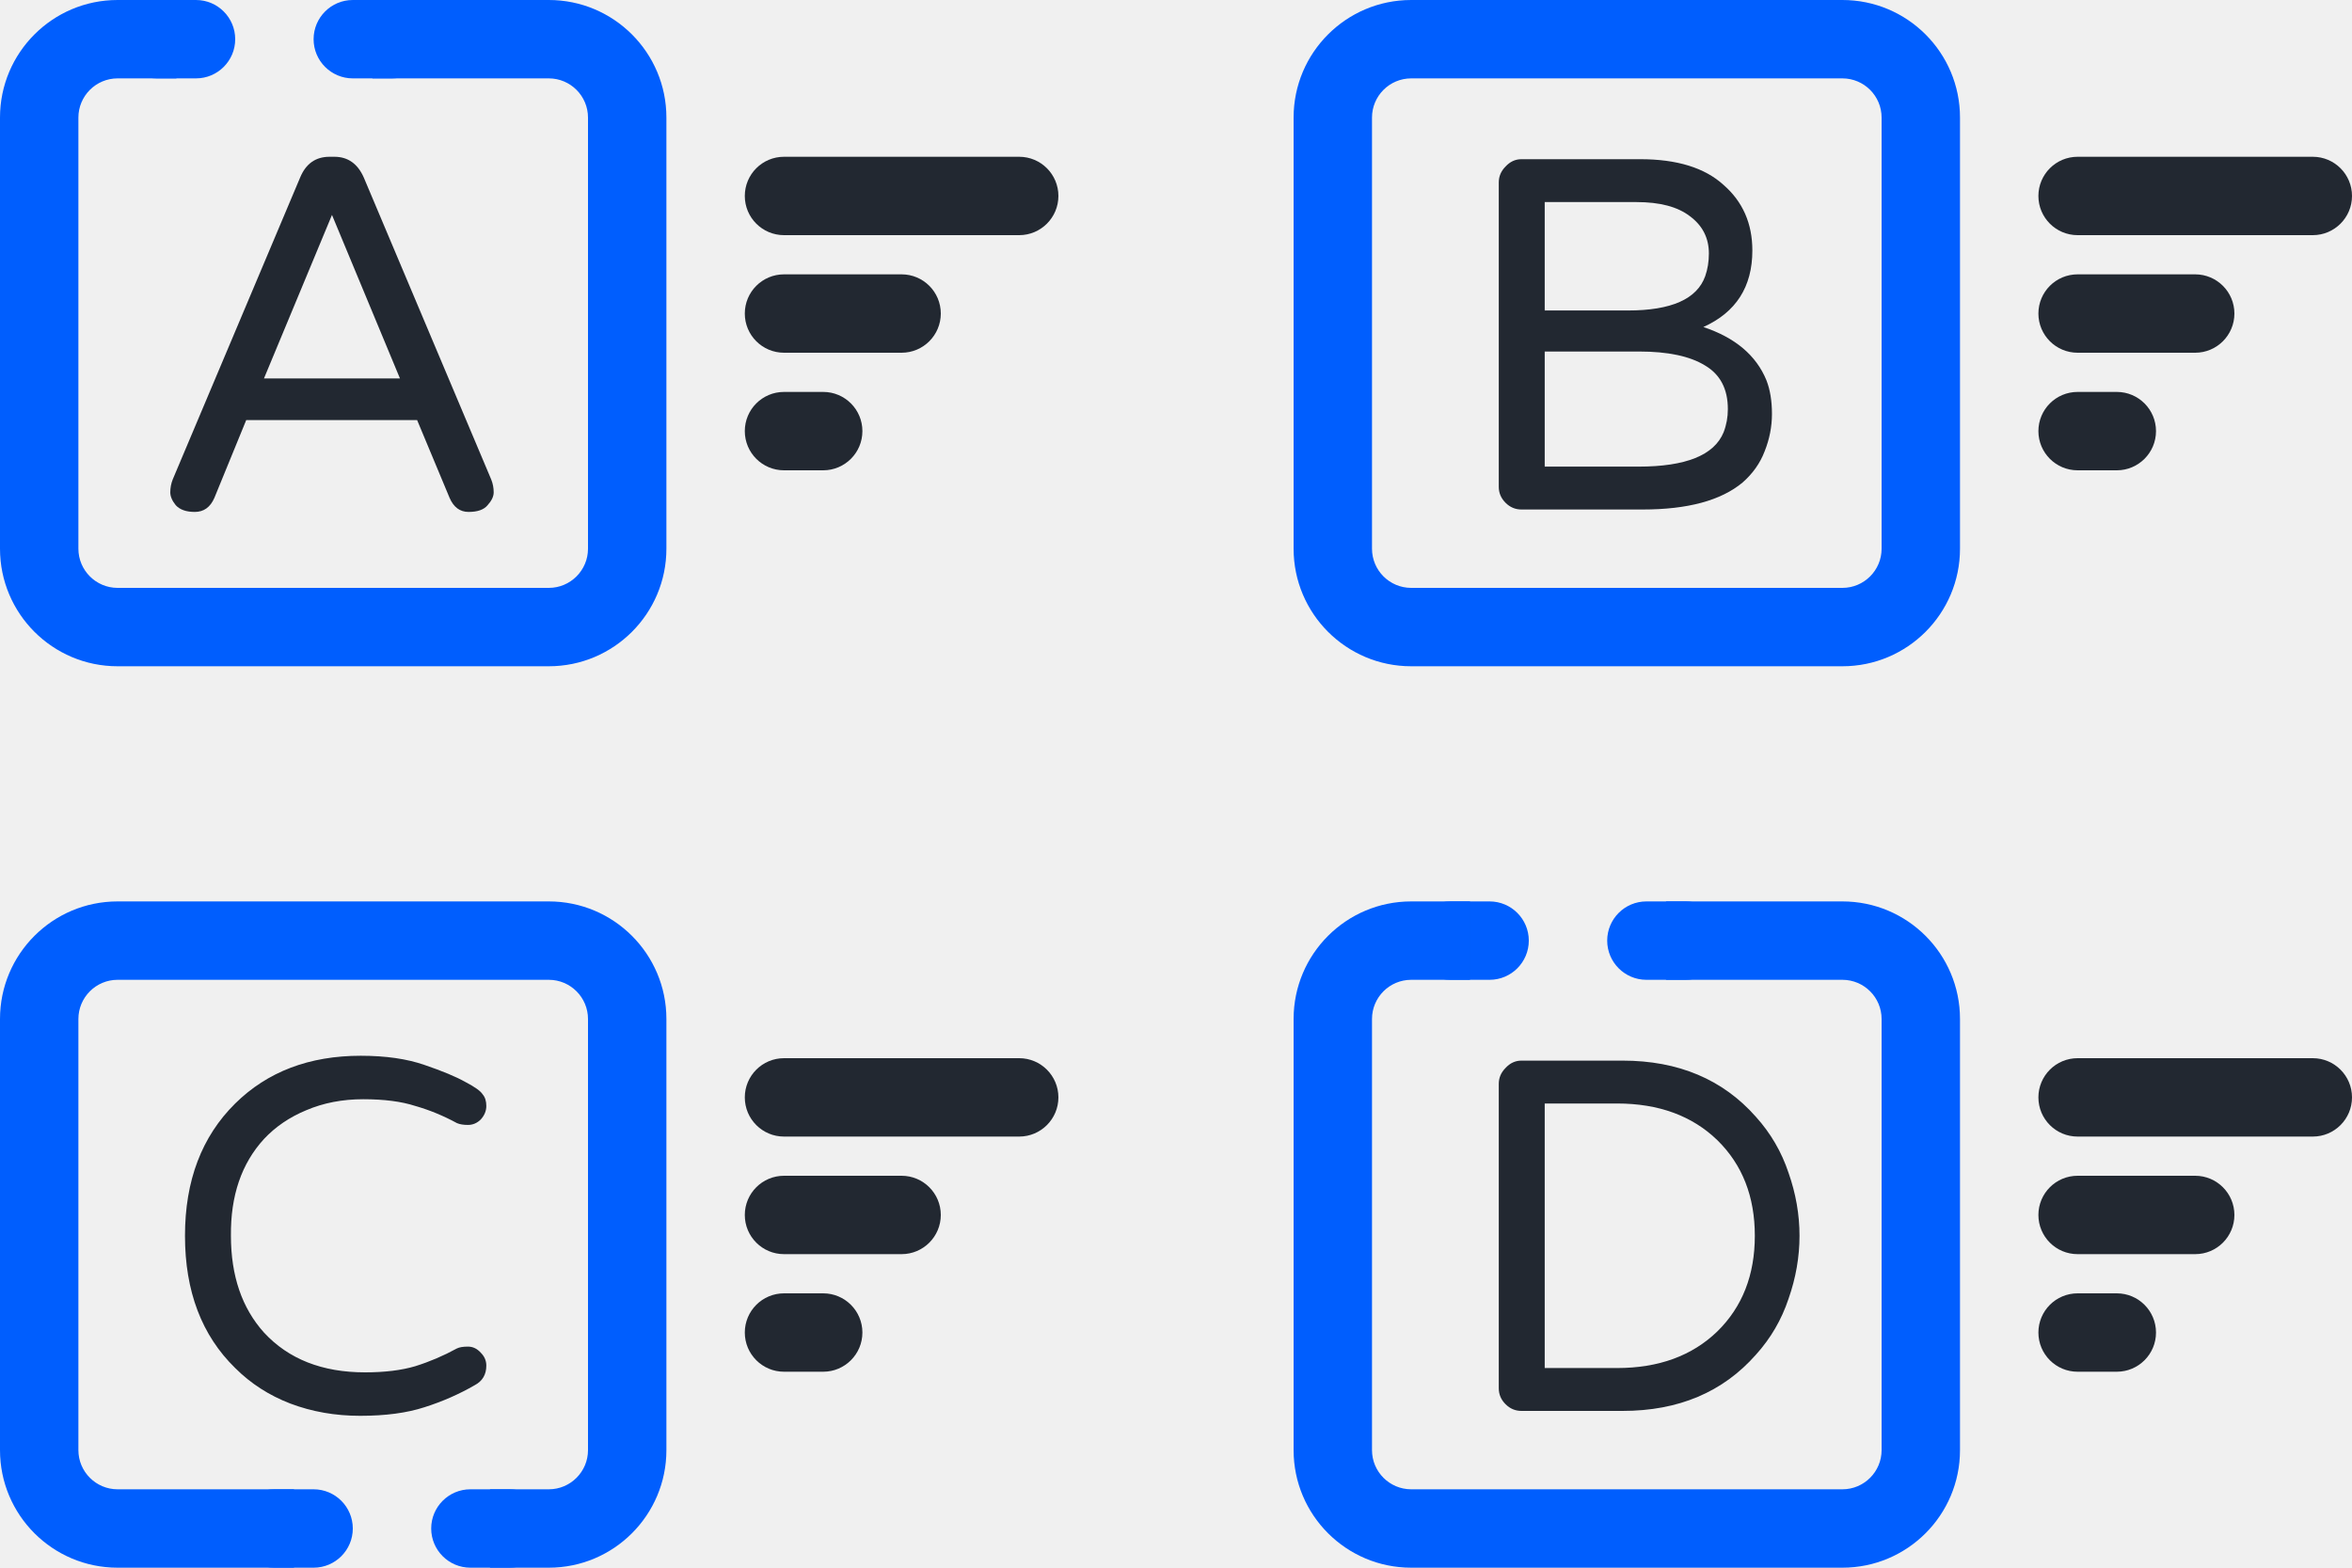
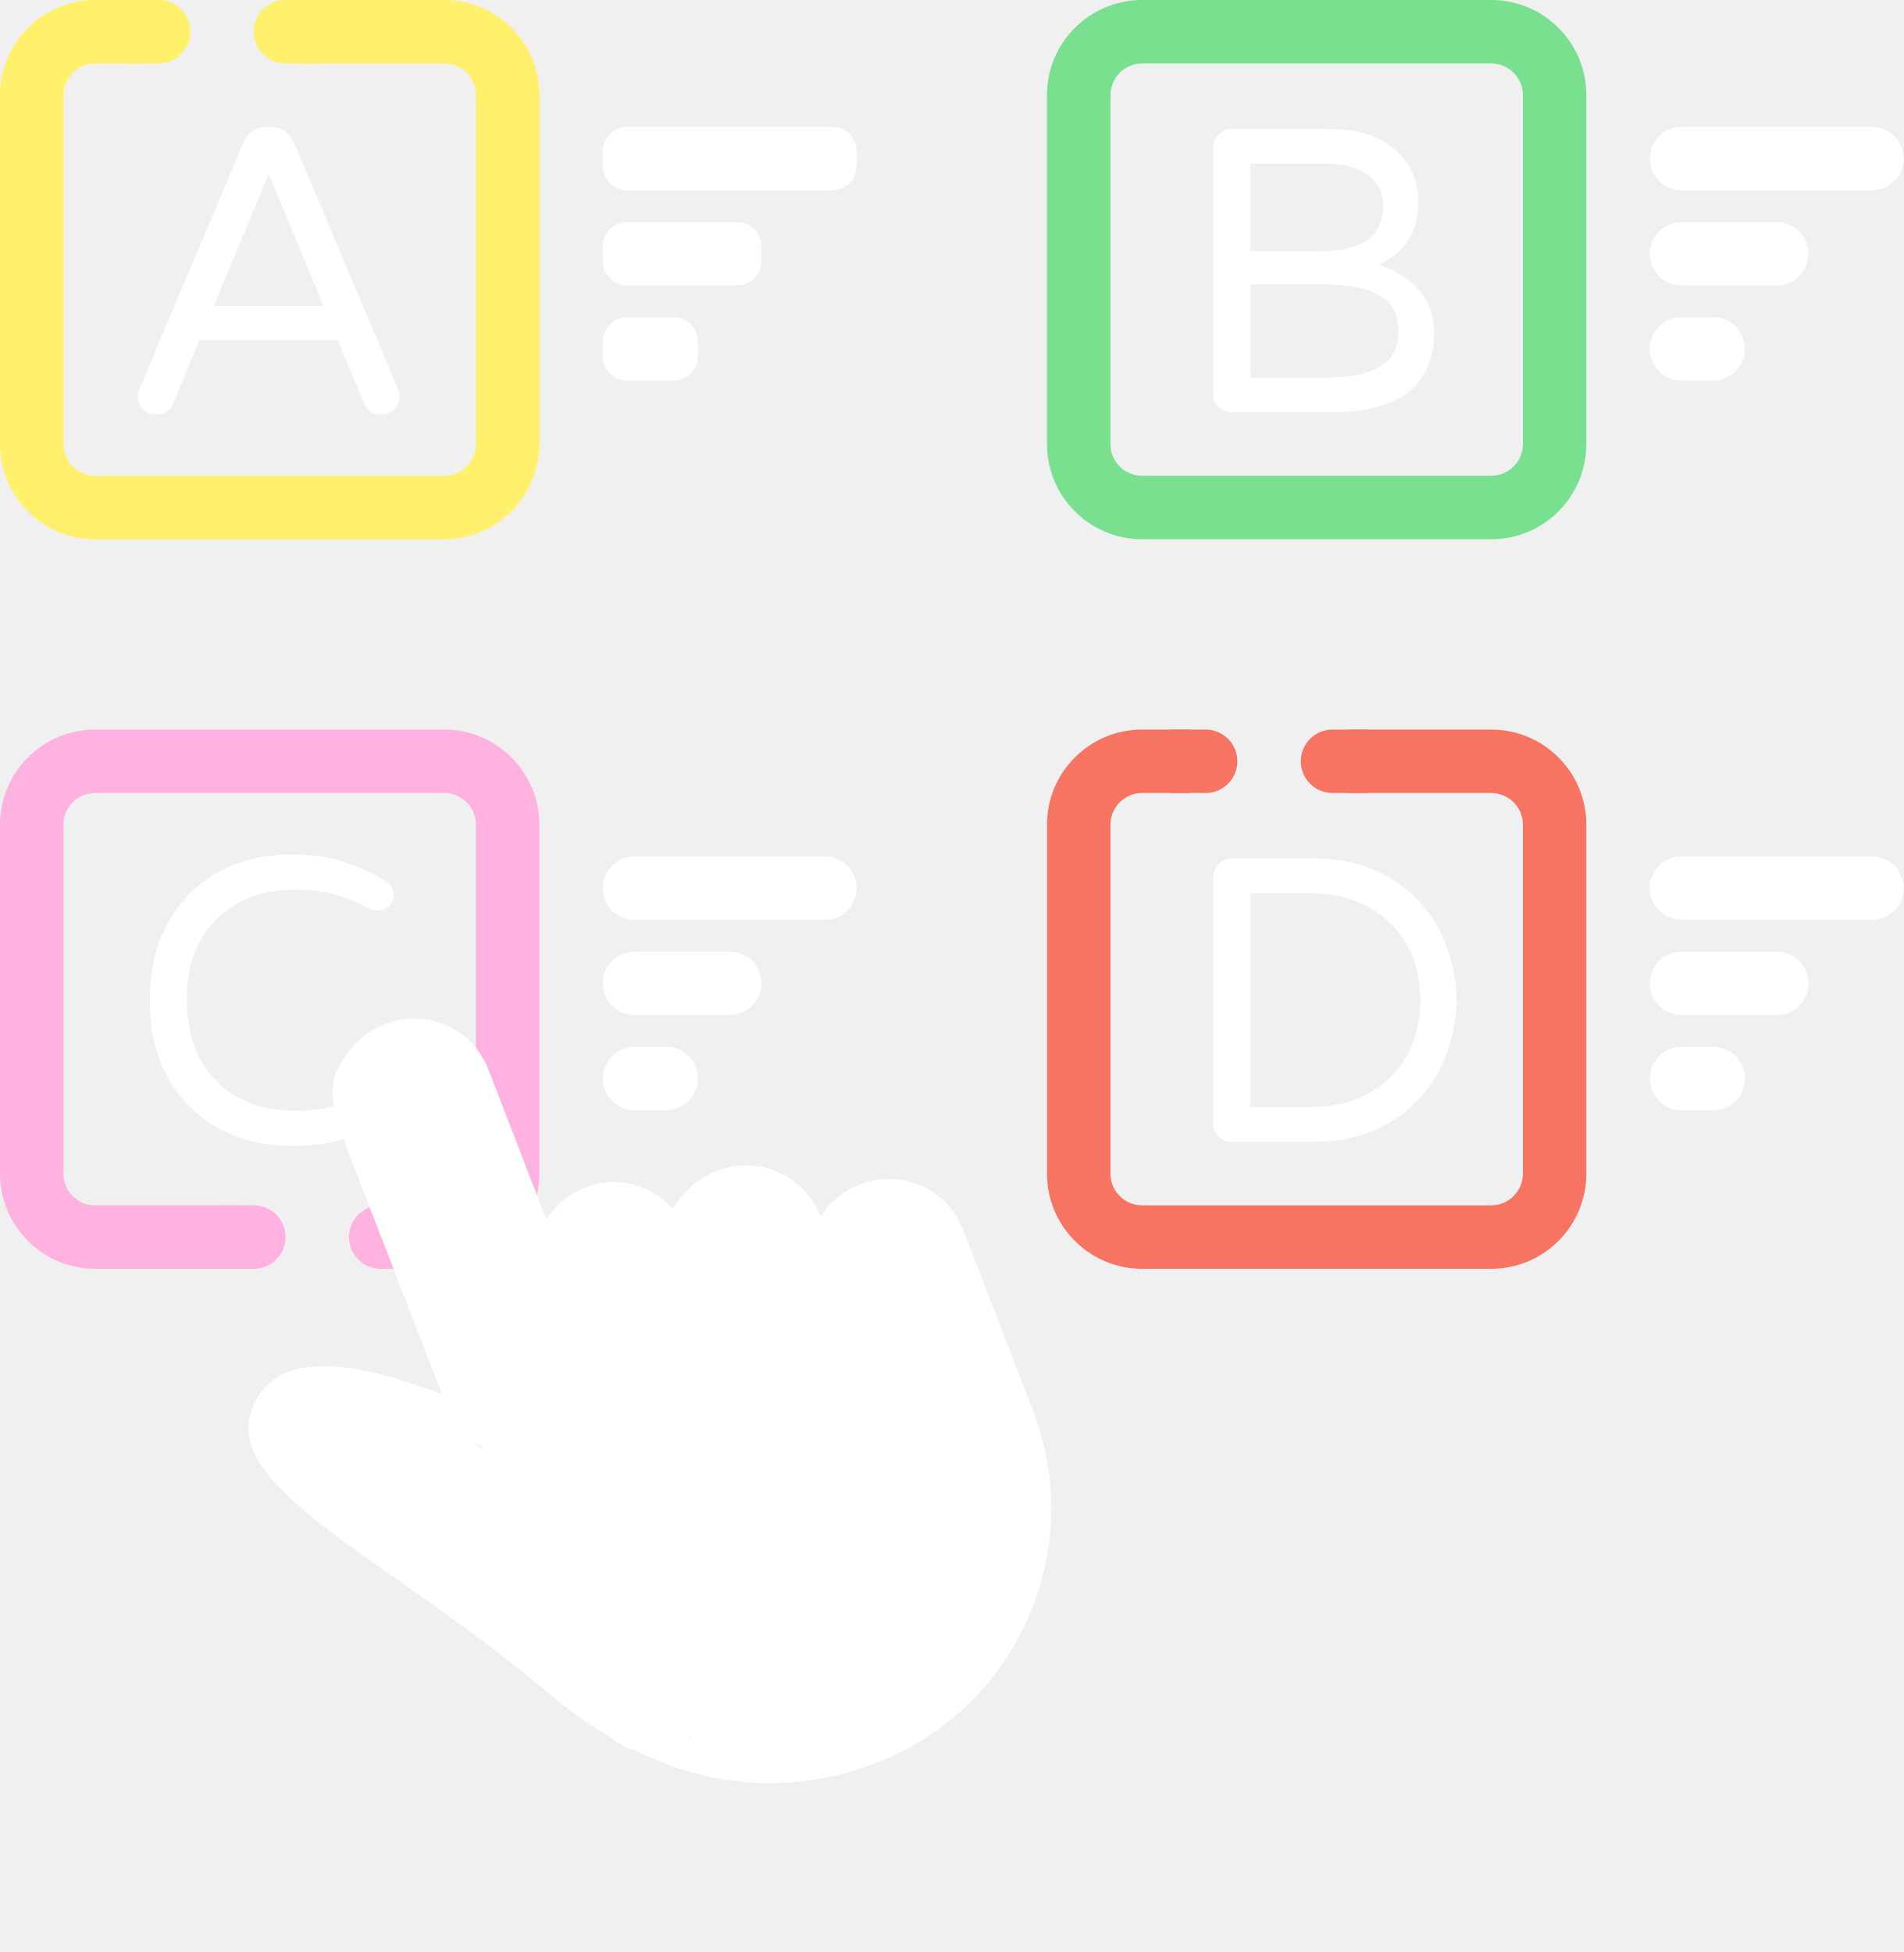
- <svg xmlns="http://www.w3.org/2000/svg" width="60" height="40" viewBox="0 0 60 40" fill="none">
-   <path fill-rule="evenodd" clip-rule="evenodd" d="M3 2C2.448 2 2 2.448 2 3V14C2 14.552 2.448 15 3 15H14C14.552 15 15 14.552 15 14V3C15 2.448 14.552 2 14 2H9.5V0H14C15.657 0 17 1.343 17 3V14C17 15.657 15.657 17 14 17H3C1.343 17 0 15.657 0 14V3C0 1.343 1.343 0 3 0H4.5V2H3Z" fill="#005EFE" />
-   <path d="M12.531 12.234C12.573 12.338 12.594 12.448 12.594 12.562C12.594 12.667 12.542 12.776 12.438 12.891C12.344 13.005 12.182 13.062 11.953 13.062C11.734 13.062 11.573 12.943 11.469 12.703L10.641 10.719H6.281L5.469 12.703C5.365 12.943 5.198 13.062 4.969 13.062C4.75 13.062 4.589 13.005 4.484 12.891C4.391 12.776 4.344 12.667 4.344 12.562C4.344 12.448 4.365 12.338 4.406 12.234L7.656 4.531C7.802 4.177 8.052 4 8.406 4H8.531C8.875 4 9.125 4.177 9.281 4.531L12.531 12.234ZM10.203 9.656L8.469 5.484L6.734 9.656H10.203Z" fill="#222831" />
-   <path d="M8 1C8 0.448 8.448 0 9 0H10C10.552 0 11 0.448 11 1V1C11 1.552 10.552 2 10 2H9C8.448 2 8 1.552 8 1V1Z" fill="#005EFE" />
-   <path d="M3 1C3 0.448 3.448 0 4 0H5C5.552 0 6 0.448 6 1V1C6 1.552 5.552 2 5 2H4C3.448 2 3 1.552 3 1V1Z" fill="#005EFE" />
-   <rect x="19" y="4" width="8" height="2" rx="1" fill="#222831" />
-   <rect x="19" y="7" width="5" height="2" rx="1" fill="#222831" />
-   <rect x="19" y="10" width="3" height="2" rx="1" fill="#222831" />
-   <path fill-rule="evenodd" clip-rule="evenodd" d="M14 38C14.552 38 15 37.552 15 37L15 26C15 25.448 14.552 25 14 25L3 25C2.448 25 2 25.448 2 26L2 37C2 37.552 2.448 38 3 38L7.5 38L7.5 40L3 40C1.343 40 1.17422e-07 38.657 2.62268e-07 37L1.22392e-06 26C1.36877e-06 24.343 1.343 23 3 23L14 23C15.657 23 17 24.343 17 26L17 37C17 38.657 15.657 40 14 40L12.5 40L12.5 38L14 38Z" fill="#005EFE" />
-   <path d="M9 39C9 39.552 8.552 40 8 40L7 40C6.448 40 6 39.552 6 39V39C6 38.448 6.448 38 7 38L8 38C8.552 38 9 38.448 9 39V39Z" fill="#005EFE" />
-   <path d="M14 39C14 39.552 13.552 40 13 40L12 40C11.448 40 11 39.552 11 39V39C11 38.448 11.448 38 12 38L13 38C13.552 38 14 38.448 14 39V39Z" fill="#005EFE" />
-   <path d="M19 28C19 27.448 19.448 27 20 27H26C26.552 27 27 27.448 27 28V28C27 28.552 26.552 29 26 29H20C19.448 29 19 28.552 19 28V28Z" fill="#222831" />
-   <path d="M19 31C19 30.448 19.448 30 20 30H23C23.552 30 24 30.448 24 31V31C24 31.552 23.552 32 23 32H20C19.448 32 19 31.552 19 31V31Z" fill="#222831" />
-   <path d="M19 34C19 33.448 19.448 33 20 33H21C21.552 33 22 33.448 22 34V34C22 34.552 21.552 35 21 35H20C19.448 35 19 34.552 19 34V34Z" fill="#222831" />
-   <path d="M11.656 34.406C11.719 34.375 11.812 34.359 11.938 34.359C12.062 34.359 12.172 34.411 12.266 34.516C12.359 34.609 12.406 34.719 12.406 34.844C12.406 35.073 12.307 35.24 12.109 35.344C11.713 35.573 11.287 35.76 10.828 35.906C10.38 36.052 9.833 36.125 9.188 36.125C8.552 36.125 7.958 36.021 7.406 35.812C6.865 35.604 6.396 35.302 6 34.906C5.146 34.073 4.719 32.948 4.719 31.531C4.719 30.125 5.146 29 6 28.156C6.823 27.344 7.891 26.938 9.203 26.938C9.839 26.938 10.38 27.016 10.828 27.172C11.287 27.328 11.635 27.474 11.875 27.609C12.115 27.734 12.26 27.838 12.312 27.922C12.375 27.995 12.406 28.094 12.406 28.219C12.406 28.344 12.359 28.458 12.266 28.562C12.172 28.656 12.062 28.703 11.938 28.703C11.823 28.703 11.729 28.688 11.656 28.656C11.312 28.469 10.958 28.323 10.594 28.219C10.24 28.104 9.797 28.047 9.266 28.047C8.734 28.047 8.25 28.141 7.812 28.328C7.385 28.505 7.026 28.75 6.734 29.062C6.161 29.688 5.88 30.51 5.891 31.531C5.891 32.552 6.172 33.375 6.734 34C7.359 34.677 8.219 35.016 9.312 35.016C9.812 35.016 10.24 34.964 10.594 34.859C10.958 34.745 11.312 34.594 11.656 34.406Z" fill="#222831" />
-   <path d="M41 24C41 23.448 41.448 23 42 23H43C43.552 23 44 23.448 44 24V24C44 24.552 43.552 25 43 25H42C41.448 25 41 24.552 41 24V24Z" fill="#005EFE" />
-   <path d="M36 24C36 23.448 36.448 23 37 23H38C38.552 23 39 23.448 39 24V24C39 24.552 38.552 25 38 25H37C36.448 25 36 24.552 36 24V24Z" fill="#005EFE" />
-   <path fill-rule="evenodd" clip-rule="evenodd" d="M36 25C35.448 25 35 25.448 35 26V37C35 37.552 35.448 38 36 38H47C47.552 38 48 37.552 48 37V26C48 25.448 47.552 25 47 25H42.5V23H47C48.657 23 50 24.343 50 26V37C50 38.657 48.657 40 47 40H36C34.343 40 33 38.657 33 37V26C33 24.343 34.343 23 36 23H37.5V25H36Z" fill="#005EFE" />
-   <path d="M41.391 27.062C42.818 27.062 43.953 27.542 44.797 28.5C45.172 28.917 45.448 29.391 45.625 29.922C45.812 30.453 45.906 30.99 45.906 31.531C45.906 32.073 45.812 32.609 45.625 33.141C45.448 33.672 45.172 34.146 44.797 34.562C43.953 35.521 42.818 36 41.391 36H38.812C38.656 36 38.521 35.943 38.406 35.828C38.292 35.714 38.234 35.578 38.234 35.422V27.656C38.234 27.5 38.292 27.365 38.406 27.25C38.521 27.125 38.656 27.062 38.812 27.062H41.391ZM41.25 34.906C42.312 34.906 43.167 34.594 43.812 33.969C44.448 33.344 44.766 32.531 44.766 31.531C44.766 30.531 44.448 29.719 43.812 29.094C43.167 28.469 42.312 28.156 41.25 28.156H39.406V34.906H41.25Z" fill="#222831" />
-   <path d="M52 28C52 27.448 52.448 27 53 27H59C59.552 27 60 27.448 60 28V28C60 28.553 59.552 29 59 29H53C52.448 29 52 28.553 52 28V28Z" fill="#222831" />
-   <path d="M52 31C52 30.448 52.448 30 53 30H56C56.552 30 57 30.448 57 31V31C57 31.553 56.552 32 56 32H53C52.448 32 52 31.553 52 31V31Z" fill="#222831" />
-   <path d="M52 34C52 33.448 52.448 33 53 33H54C54.552 33 55 33.448 55 34V34C55 34.553 54.552 35 54 35H53C52.448 35 52 34.553 52 34V34Z" fill="#222831" />
-   <path fill-rule="evenodd" clip-rule="evenodd" d="M36 2C35.448 2 35 2.448 35 3V14C35 14.552 35.448 15 36 15H47C47.552 15 48 14.552 48 14V3C48 2.448 47.552 2 47 2H42.5V0H47C48.657 0 50 1.343 50 3V14C50 15.657 48.657 17 47 17H36C34.343 17 33 15.657 33 14V3C33 1.343 34.343 0 36 0H42.5V2H36Z" fill="#005EFE" />
-   <path d="M52 5C52 4.448 52.448 4 53 4H59C59.552 4 60 4.448 60 5V5C60 5.552 59.552 6 59 6H53C52.448 6 52 5.552 52 5V5Z" fill="#222831" />
-   <path d="M52 8C52 7.448 52.448 7 53 7H56C56.552 7 57 7.448 57 8V8C57 8.552 56.552 9 56 9H53C52.448 9 52 8.552 52 8V8Z" fill="#222831" />
-   <path d="M52 11C52 10.448 52.448 10 53 10H54C54.552 10 55 10.448 55 11V11C55 11.552 54.552 12 54 12H53C52.448 12 52 11.552 52 11V11Z" fill="#222831" />
-   <path d="M44.703 6.391C44.703 7.318 44.286 7.969 43.453 8.344C44.266 8.615 44.802 9.068 45.062 9.703C45.156 9.943 45.203 10.229 45.203 10.562C45.203 10.885 45.141 11.203 45.016 11.516C44.901 11.818 44.714 12.083 44.453 12.312C43.901 12.771 43.052 13 41.906 13H38.812C38.656 13 38.521 12.943 38.406 12.828C38.292 12.713 38.234 12.578 38.234 12.422V4.656C38.234 4.5 38.292 4.365 38.406 4.25C38.521 4.125 38.656 4.062 38.812 4.062H41.844C42.781 4.062 43.49 4.281 43.969 4.719C44.458 5.146 44.703 5.703 44.703 6.391ZM43.594 6.469C43.594 6.073 43.432 5.755 43.109 5.516C42.797 5.276 42.344 5.156 41.75 5.156H39.406V7.922H41.531C42.635 7.922 43.292 7.63 43.5 7.047C43.562 6.87 43.594 6.677 43.594 6.469ZM41.797 11.906C43.005 11.906 43.729 11.615 43.969 11.031C44.042 10.844 44.078 10.646 44.078 10.438C44.078 9.927 43.885 9.557 43.5 9.328C43.115 9.089 42.552 8.969 41.812 8.969H39.406V11.906H41.797Z" fill="#222831" />
+ <svg xmlns="http://www.w3.org/2000/svg" width="78" height="80" viewBox="0 0 78 80" fill="none">
+   <path fill-rule="evenodd" clip-rule="evenodd" d="M3.9 2.6C3.182 2.6 2.6 3.182 2.6 3.9V18.2C2.6 18.918 3.182 19.5 3.9 19.5H18.2C18.918 19.5 19.5 18.918 19.5 18.2V3.9C19.5 3.182 18.918 2.6 18.2 2.6H12.35V0H18.2C20.354 0 22.1 1.746 22.1 3.9V18.2C22.1 20.354 20.354 22.1 18.2 22.1H3.9C1.746 22.1 0 20.354 0 18.2V3.9C0 1.746 1.746 0 3.9 0H5.85V2.6H3.9Z" fill="#FFF16C" />
+   <path d="M16.291 15.905C16.345 16.04 16.372 16.182 16.372 16.331C16.372 16.467 16.304 16.609 16.169 16.758C16.047 16.907 15.837 16.981 15.539 16.981C15.255 16.981 15.045 16.826 14.909 16.514L13.833 13.934H8.166L7.109 16.514C6.974 16.826 6.757 16.981 6.459 16.981C6.175 16.981 5.965 16.907 5.83 16.758C5.708 16.609 5.647 16.467 5.647 16.331C5.647 16.182 5.674 16.04 5.728 15.905L9.953 5.891C10.143 5.43 10.468 5.2 10.928 5.2H11.091C11.537 5.2 11.863 5.43 12.066 5.891L16.291 15.905ZM13.264 12.553L11.009 7.13L8.755 12.553H13.264Z" fill="white" />
+   <path d="M10.4 1.3C10.4 0.582 10.982 0 11.7 0H13C13.718 0 14.3 0.582 14.3 1.3V1.3C14.3 2.018 13.718 2.6 13 2.6H11.7C10.982 2.6 10.4 2.018 10.4 1.3V1.3Z" fill="#FFF16C" />
+   <path d="M3.9 1.3C3.9 0.582 4.482 0 5.2 0H6.5C7.218 0 7.8 0.582 7.8 1.3V1.3C7.8 2.018 7.218 2.6 6.5 2.6H5.2C4.482 2.6 3.9 2.018 3.9 1.3V1.3Z" fill="#FFF16C" />
+   <rect x="24.7" y="5.2" width="10.4" height="2.6" rx="1" fill="white" />
+   <rect x="24.7" y="9.1" width="6.5" height="2.6" rx="1" fill="white" />
+   <rect x="24.7" y="13" width="3.9" height="2.6" rx="1" fill="white" />
+   <path fill-rule="evenodd" clip-rule="evenodd" d="M18.2 49.4C18.918 49.4 19.5 48.818 19.5 48.1L19.5 33.8C19.5 33.082 18.918 32.5 18.2 32.5L3.9 32.5C3.182 32.5 2.6 33.082 2.6 33.8L2.6 48.1C2.6 48.818 3.182 49.4 3.9 49.4L9.75 49.4L9.75 52L3.9 52C1.746 52 -2.34508e-05 50.254 -2.32625e-05 48.1L-2.20123e-05 33.8C-2.1824e-05 31.646 1.746 29.9 3.9 29.9L18.2 29.9C20.354 29.9 22.1 31.646 22.1 33.8L22.1 48.1C22.1 50.254 20.354 52 18.2 52L16.25 52L16.25 49.4L18.2 49.4Z" fill="#FFB1E0" />
+   <path d="M11.7 50.7C11.7 51.418 11.118 52 10.4 52L9.1 52C8.382 52 7.8 51.418 7.8 50.7V50.7C7.8 49.982 8.382 49.4 9.1 49.4L10.4 49.4C11.118 49.4 11.7 49.982 11.7 50.7V50.7Z" fill="#FFB1E0" />
+   <path d="M18.2 50.7C18.2 51.418 17.618 52 16.9 52L15.6 52C14.882 52 14.3 51.418 14.3 50.7V50.7C14.3 49.982 14.882 49.4 15.6 49.4L16.9 49.4C17.618 49.4 18.2 49.982 18.2 50.7V50.7Z" fill="#FFB1E0" />
+   <path d="M24.7 36.4C24.7 35.682 25.282 35.1 26 35.1H33.8C34.518 35.1 35.1 35.682 35.1 36.4V36.4C35.1 37.118 34.518 37.7 33.8 37.7H26C25.282 37.7 24.7 37.118 24.7 36.4V36.4Z" fill="white" />
+   <path d="M24.7 40.3C24.7 39.582 25.282 39 26 39H29.9C30.618 39 31.2 39.582 31.2 40.3V40.3C31.2 41.018 30.618 41.6 29.9 41.6H26C25.282 41.6 24.7 41.018 24.7 40.3V40.3Z" fill="white" />
+   <path d="M24.7 44.2C24.7 43.482 25.282 42.9 26 42.9H27.3C28.018 42.9 28.6 43.482 28.6 44.2V44.2C28.6 44.918 28.018 45.5 27.3 45.5H26C25.282 45.5 24.7 44.918 24.7 44.2V44.2Z" fill="white" />
+   <path d="M15.153 44.728C15.234 44.688 15.356 44.667 15.519 44.667C15.681 44.667 15.823 44.735 15.945 44.87C16.067 44.992 16.128 45.134 16.128 45.297C16.128 45.595 15.999 45.812 15.742 45.947C15.228 46.245 14.672 46.489 14.077 46.678C13.494 46.868 12.783 46.963 11.944 46.963C11.118 46.963 10.346 46.827 9.628 46.556C8.924 46.285 8.315 45.893 7.8 45.378C6.69 44.295 6.134 42.832 6.134 40.991C6.134 39.163 6.69 37.7 7.8 36.603C8.87 35.547 10.258 35.019 11.964 35.019C12.79 35.019 13.494 35.12 14.077 35.324C14.672 35.527 15.126 35.716 15.438 35.892C15.749 36.055 15.939 36.19 16.006 36.298C16.087 36.393 16.128 36.522 16.128 36.684C16.128 36.847 16.067 36.996 15.945 37.131C15.823 37.253 15.681 37.314 15.519 37.314C15.37 37.314 15.248 37.294 15.153 37.253C14.706 37.009 14.246 36.82 13.772 36.684C13.312 36.535 12.736 36.461 12.045 36.461C11.355 36.461 10.725 36.583 10.156 36.827C9.601 37.057 9.134 37.375 8.755 37.781C8.01 38.594 7.644 39.664 7.658 40.991C7.658 42.318 8.023 43.388 8.755 44.2C9.567 45.08 10.684 45.52 12.106 45.52C12.756 45.52 13.312 45.453 13.772 45.317C14.246 45.168 14.706 44.972 15.153 44.728Z" fill="white" />
+   <path d="M53.3 31.2C53.3 30.482 53.882 29.9 54.6 29.9H55.9C56.618 29.9 57.2 30.482 57.2 31.2V31.2C57.2 31.918 56.618 32.5 55.9 32.5H54.6C53.882 32.5 53.3 31.918 53.3 31.2V31.2Z" fill="#F77463" />
+   <path d="M46.8 31.2C46.8 30.482 47.382 29.9 48.1 29.9H49.4C50.118 29.9 50.7 30.482 50.7 31.2V31.2C50.7 31.918 50.118 32.5 49.4 32.5H48.1C47.382 32.5 46.8 31.918 46.8 31.2V31.2Z" fill="#F77463" />
+   <path fill-rule="evenodd" clip-rule="evenodd" d="M46.8 32.5C46.082 32.5 45.5 33.082 45.5 33.8V48.1C45.5 48.818 46.082 49.4 46.8 49.4H61.1C61.818 49.4 62.4 48.818 62.4 48.1V33.8C62.4 33.082 61.818 32.5 61.1 32.5H55.25V29.9L61.1 29.9C63.254 29.9 65 31.646 65 33.8V48.1C65 50.254 63.254 52 61.1 52H46.8C44.646 52 42.9 50.254 42.9 48.1V33.8C42.9 31.646 44.646 29.9 46.8 29.9H48.75V32.5H46.8Z" fill="#F77463" />
+   <path d="M53.808 35.181C55.663 35.181 57.139 35.804 58.236 37.05C58.723 37.592 59.082 38.208 59.312 38.898C59.556 39.589 59.678 40.286 59.678 40.991C59.678 41.695 59.556 42.392 59.312 43.083C59.082 43.773 58.723 44.39 58.236 44.931C57.139 46.177 55.663 46.8 53.808 46.8H50.456C50.253 46.8 50.077 46.726 49.928 46.577C49.779 46.428 49.705 46.252 49.705 46.048V35.953C49.705 35.75 49.779 35.574 49.928 35.425C50.077 35.263 50.253 35.181 50.456 35.181H53.808ZM53.625 45.378C55.006 45.378 56.117 44.972 56.956 44.16C57.782 43.347 58.195 42.291 58.195 40.991C58.195 39.691 57.782 38.635 56.956 37.822C56.117 37.01 55.006 36.603 53.625 36.603H51.228V45.378H53.625Z" fill="white" />
+   <path d="M67.6 36.401C67.6 35.682 68.182 35.1 68.9 35.1H76.7C77.418 35.1 78 35.682 78 36.401V36.401C78 37.118 77.418 37.7 76.7 37.7H68.9C68.182 37.7 67.6 37.118 67.6 36.401V36.401Z" fill="white" />
+   <path d="M67.6 40.3C67.6 39.583 68.182 39.001 68.9 39.001H72.8C73.518 39.001 74.1 39.583 74.1 40.3V40.3C74.1 41.018 73.518 41.6 72.8 41.6H68.9C68.182 41.6 67.6 41.018 67.6 40.3V40.3Z" fill="white" />
+   <path d="M67.6 44.2C67.6 43.483 68.182 42.901 68.9 42.901H70.2C70.918 42.901 71.5 43.483 71.5 44.2V44.2C71.5 44.919 70.918 45.501 70.2 45.501H68.9C68.182 45.501 67.6 44.919 67.6 44.2V44.2Z" fill="white" />
+   <path fill-rule="evenodd" clip-rule="evenodd" d="M46.8 2.6C46.082 2.6 45.5 3.182 45.5 3.9V18.2C45.5 18.918 46.082 19.5 46.8 19.5H61.1C61.818 19.5 62.4 18.918 62.4 18.2V3.9C62.4 3.182 61.818 2.6 61.1 2.6H55.25V0H61.1C63.254 0 65 1.746 65 3.9V18.2C65 20.354 63.254 22.1 61.1 22.1H46.8C44.646 22.1 42.9 20.354 42.9 18.2V3.9C42.9 1.746 44.646 0 46.8 0H55.25V2.6H46.8Z" fill="#78E08F" />
+   <path d="M67.6 6.5C67.6 5.782 68.182 5.2 68.9 5.2H76.7C77.418 5.2 78 5.782 78 6.5V6.5C78 7.218 77.418 7.8 76.7 7.8H68.9C68.182 7.8 67.6 7.218 67.6 6.5V6.5Z" fill="white" />
+   <path d="M67.6 10.4C67.6 9.682 68.182 9.1 68.9 9.1H72.8C73.518 9.1 74.1 9.682 74.1 10.4V10.4C74.1 11.118 73.518 11.7 72.8 11.7H68.9C68.182 11.7 67.6 11.118 67.6 10.4V10.4Z" fill="white" />
+   <path d="M67.6 14.3C67.6 13.582 68.182 13 68.9 13H70.2C70.918 13 71.5 13.582 71.5 14.3V14.3C71.5 15.018 70.918 15.6 70.2 15.6H68.9C68.182 15.6 67.6 15.018 67.6 14.3V14.3Z" fill="white" />
+   <path d="M58.114 8.308C58.114 9.513 57.572 10.359 56.489 10.847C57.545 11.199 58.243 11.788 58.581 12.614C58.703 12.925 58.764 13.298 58.764 13.731C58.764 14.151 58.683 14.564 58.52 14.97C58.371 15.363 58.127 15.708 57.789 16.006C57.071 16.602 55.968 16.9 54.478 16.9H50.456C50.253 16.9 50.077 16.826 49.928 16.677C49.779 16.528 49.705 16.352 49.705 16.148V6.053C49.705 5.85 49.779 5.674 49.928 5.525C50.077 5.362 50.253 5.281 50.456 5.281H54.397C55.615 5.281 56.536 5.566 57.159 6.134C57.796 6.69 58.114 7.414 58.114 8.308ZM56.672 8.409C56.672 7.895 56.462 7.482 56.042 7.17C55.636 6.859 55.047 6.703 54.275 6.703H51.228V10.298H53.99C55.426 10.298 56.279 9.919 56.55 9.161C56.631 8.931 56.672 8.68 56.672 8.409ZM54.336 15.478C55.907 15.478 56.848 15.099 57.159 14.341C57.254 14.097 57.301 13.84 57.301 13.569C57.301 12.905 57.051 12.425 56.55 12.127C56.049 11.815 55.318 11.659 54.356 11.659H51.228V15.478H54.336Z" fill="white" />
+   <path fill-rule="evenodd" clip-rule="evenodd" d="M14.836 42.867C13.822 43.304 13.354 44.481 13.792 45.495L19.787 59.4L16.74 57.037C16.033 56.489 15.056 56.531 14.401 57.089L14.304 57.014C13.495 56.386 12.329 56.533 11.702 57.342C11.074 58.152 11.221 59.317 12.03 59.945L23.213 68.618C23.425 68.783 23.661 68.894 23.905 68.954L24.602 70.57C25.04 71.584 26.216 72.052 27.231 71.615L28.285 71.16L28.51 71.68C28.947 72.695 30.124 73.162 31.138 72.725L31.312 72.65C31.593 72.933 32.029 73.03 32.417 72.863L35.355 71.596C35.624 71.48 35.816 71.261 35.905 71.004L40.084 69.203C40.591 68.984 40.825 68.396 40.606 67.888L40.346 67.284L40.821 67.079C42.343 66.423 43.044 64.658 42.388 63.136L42.148 62.579C42.904 62.046 43.211 61.038 42.83 60.154L38.425 49.937C37.987 48.922 36.81 48.455 35.796 48.892L32.946 50.12L32.471 49.018C32.252 48.511 31.664 48.277 31.157 48.496L27.218 50.194L26.901 49.461C26.683 48.953 26.094 48.719 25.587 48.938L22.648 50.205C22.408 50.309 22.229 50.496 22.13 50.718L18.924 43.282C18.487 42.268 17.31 41.8 16.296 42.238L14.836 42.867Z" fill="white" />
+   <path d="M35.225 48.548C34.49 48.833 33.971 49.315 33.623 49.872C32.959 48.155 31.089 47.328 29.372 47.991C28.637 48.275 27.995 48.805 27.572 49.532C26.607 48.495 25.219 48.186 23.993 48.66C23.257 48.944 22.739 49.426 22.39 49.984L20.021 43.852C19.358 42.135 17.488 41.307 15.771 41.971C14.054 42.634 13.226 44.504 13.889 46.221L18.106 57.136C14.801 55.876 11.439 55.202 10.386 57.582C8.881 60.982 15.879 63.775 22.599 69.495C27.363 73.433 31.998 73.756 35.922 72.24C41.686 70.013 44.546 63.552 42.319 57.788L39.476 50.43C38.813 48.713 36.942 47.885 35.225 48.548ZM39.292 53.602L41.093 58.262C42.941 63.045 40.477 69.071 35.449 71.014C30.788 72.814 27.095 71.281 23.514 68.578C15.726 62.284 10.871 59.932 11.576 58.109C12.403 56.239 16.852 57.903 20.47 59.605L15.116 45.747C14.736 44.766 15.263 43.576 16.244 43.197C17.225 42.818 18.416 43.345 18.795 44.326L23.77 57.203L24.996 56.729L23.338 52.437C22.959 51.455 23.486 50.265 24.467 49.886C25.448 49.507 26.638 50.034 27.017 51.015L28.202 54.081L29.428 53.607L28.717 51.767C28.338 50.786 28.865 49.596 29.846 49.217C30.827 48.838 32.017 49.365 32.397 50.346L33.581 53.412L34.807 52.938L34.571 52.325C34.191 51.344 34.718 50.154 35.699 49.775C36.681 49.395 37.871 49.922 38.25 50.903L39.292 53.602L39.292 53.602Z" fill="white" />
</svg>
